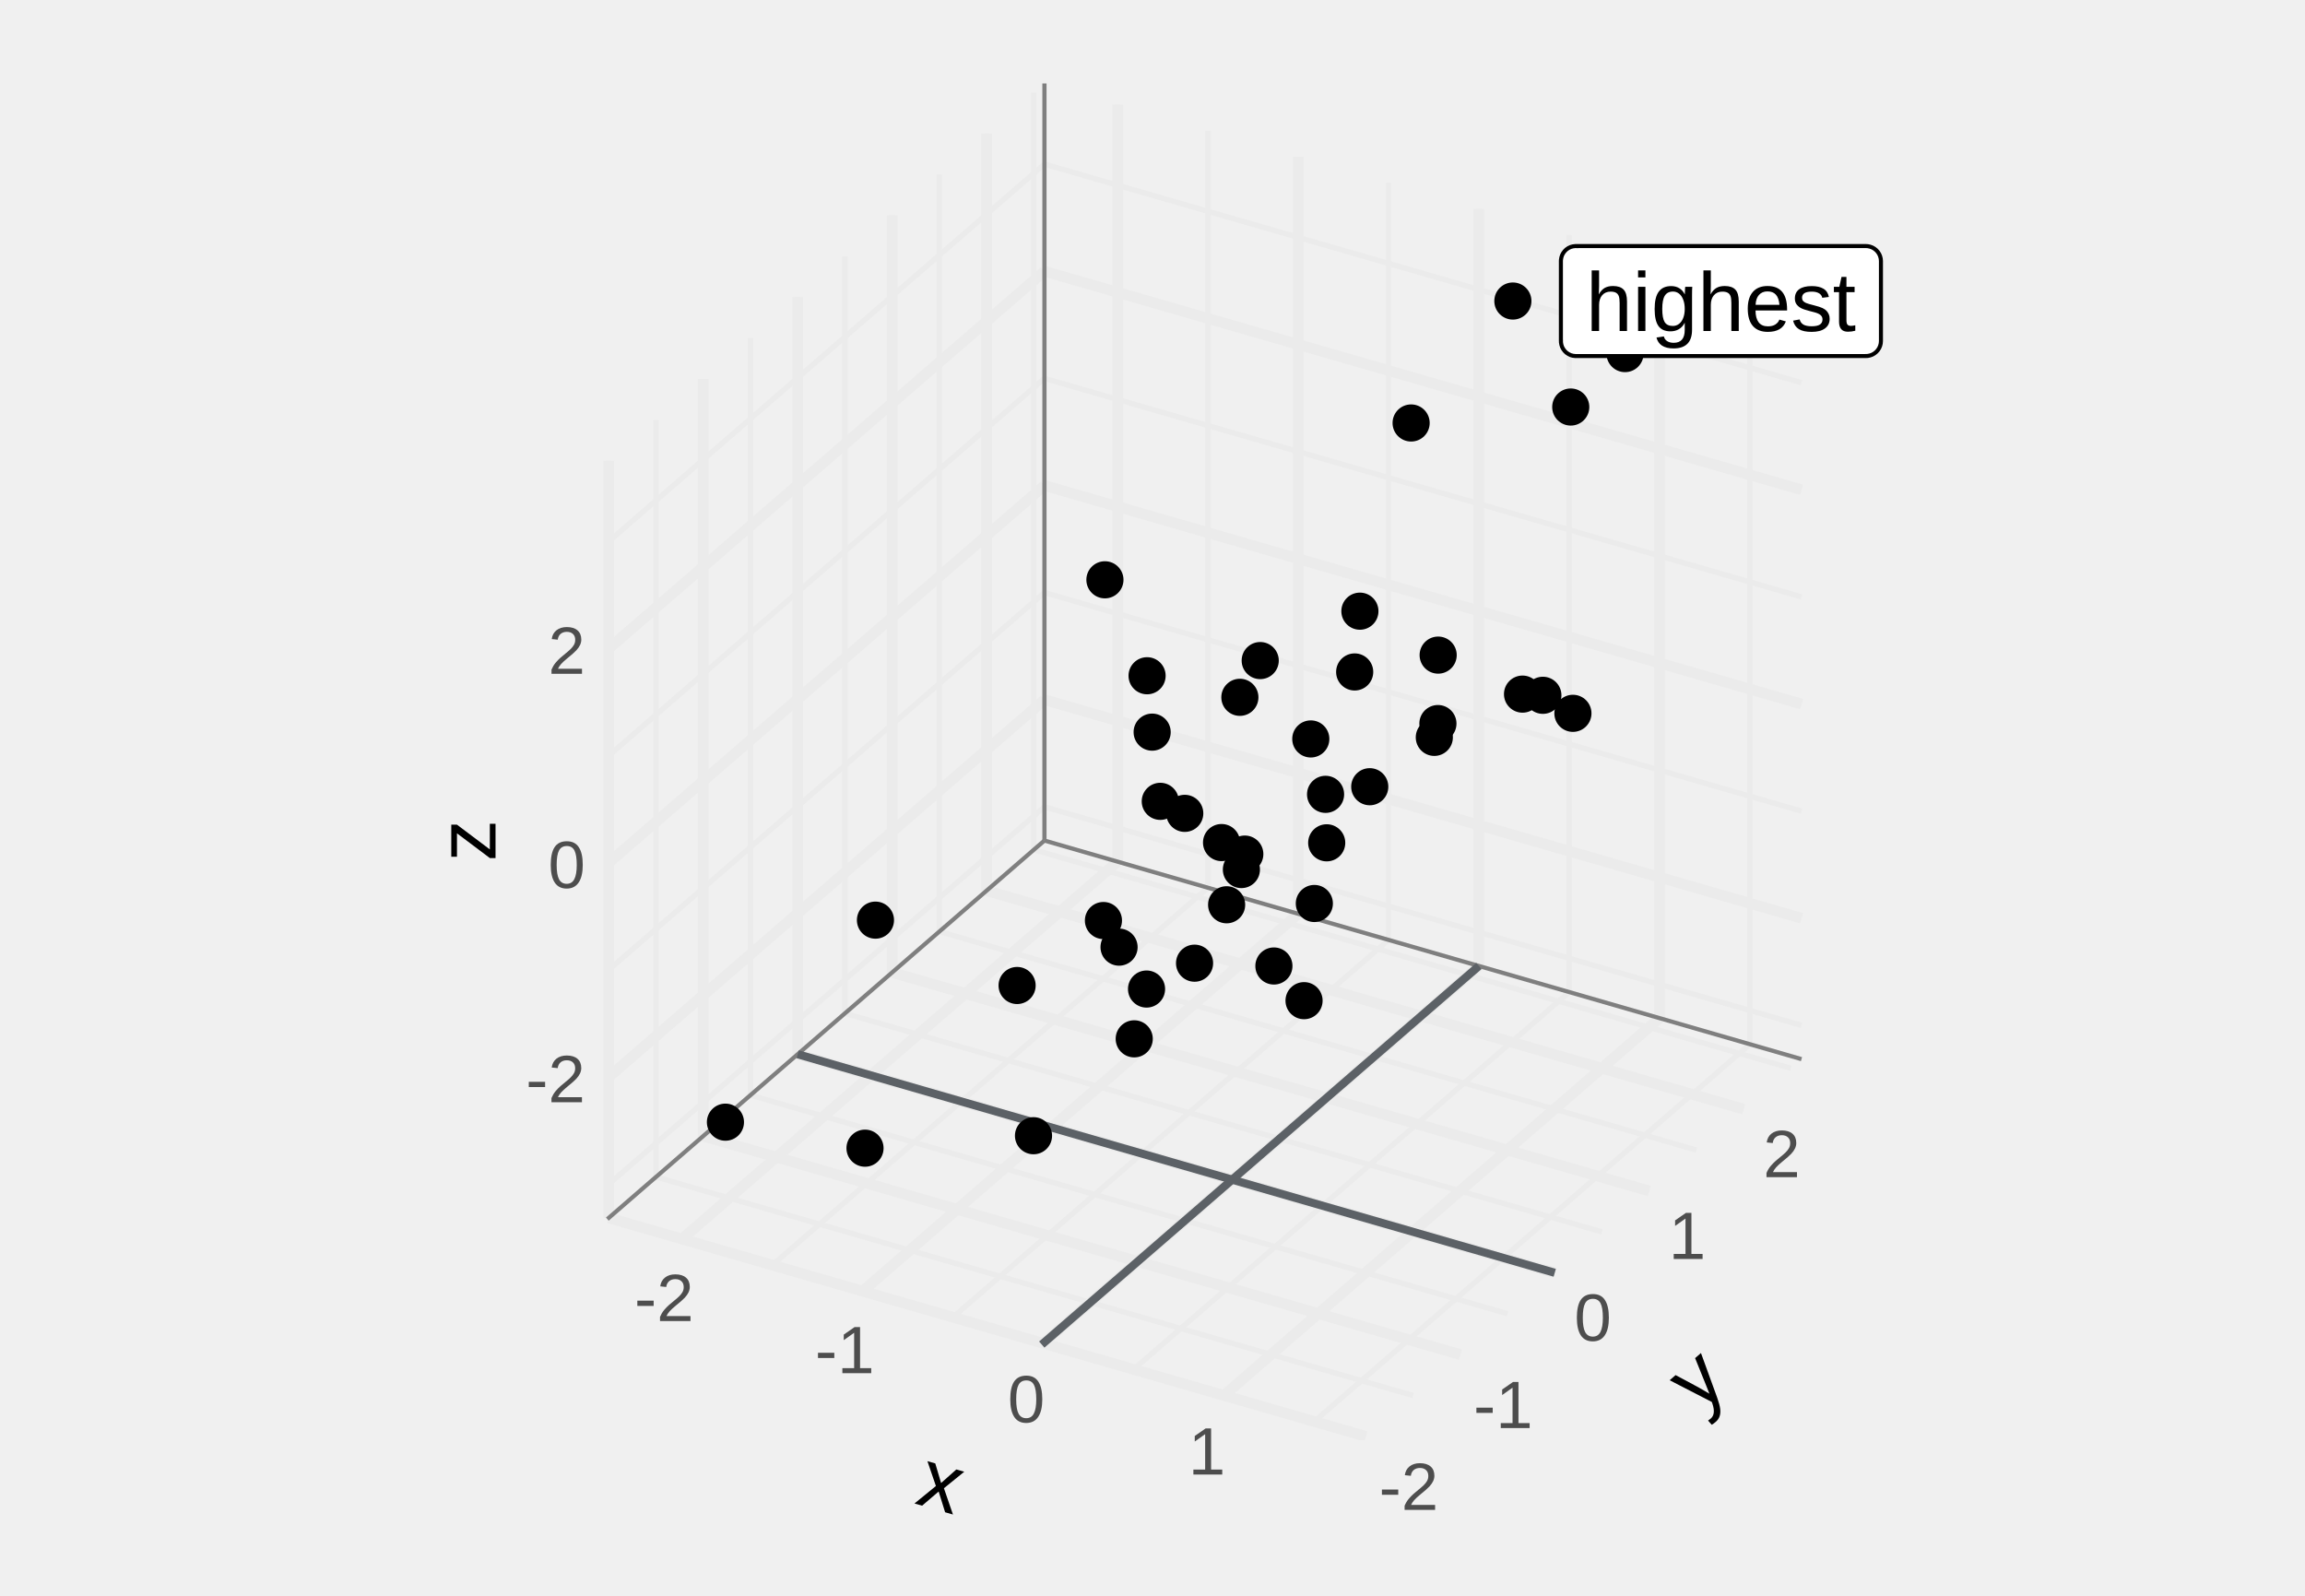
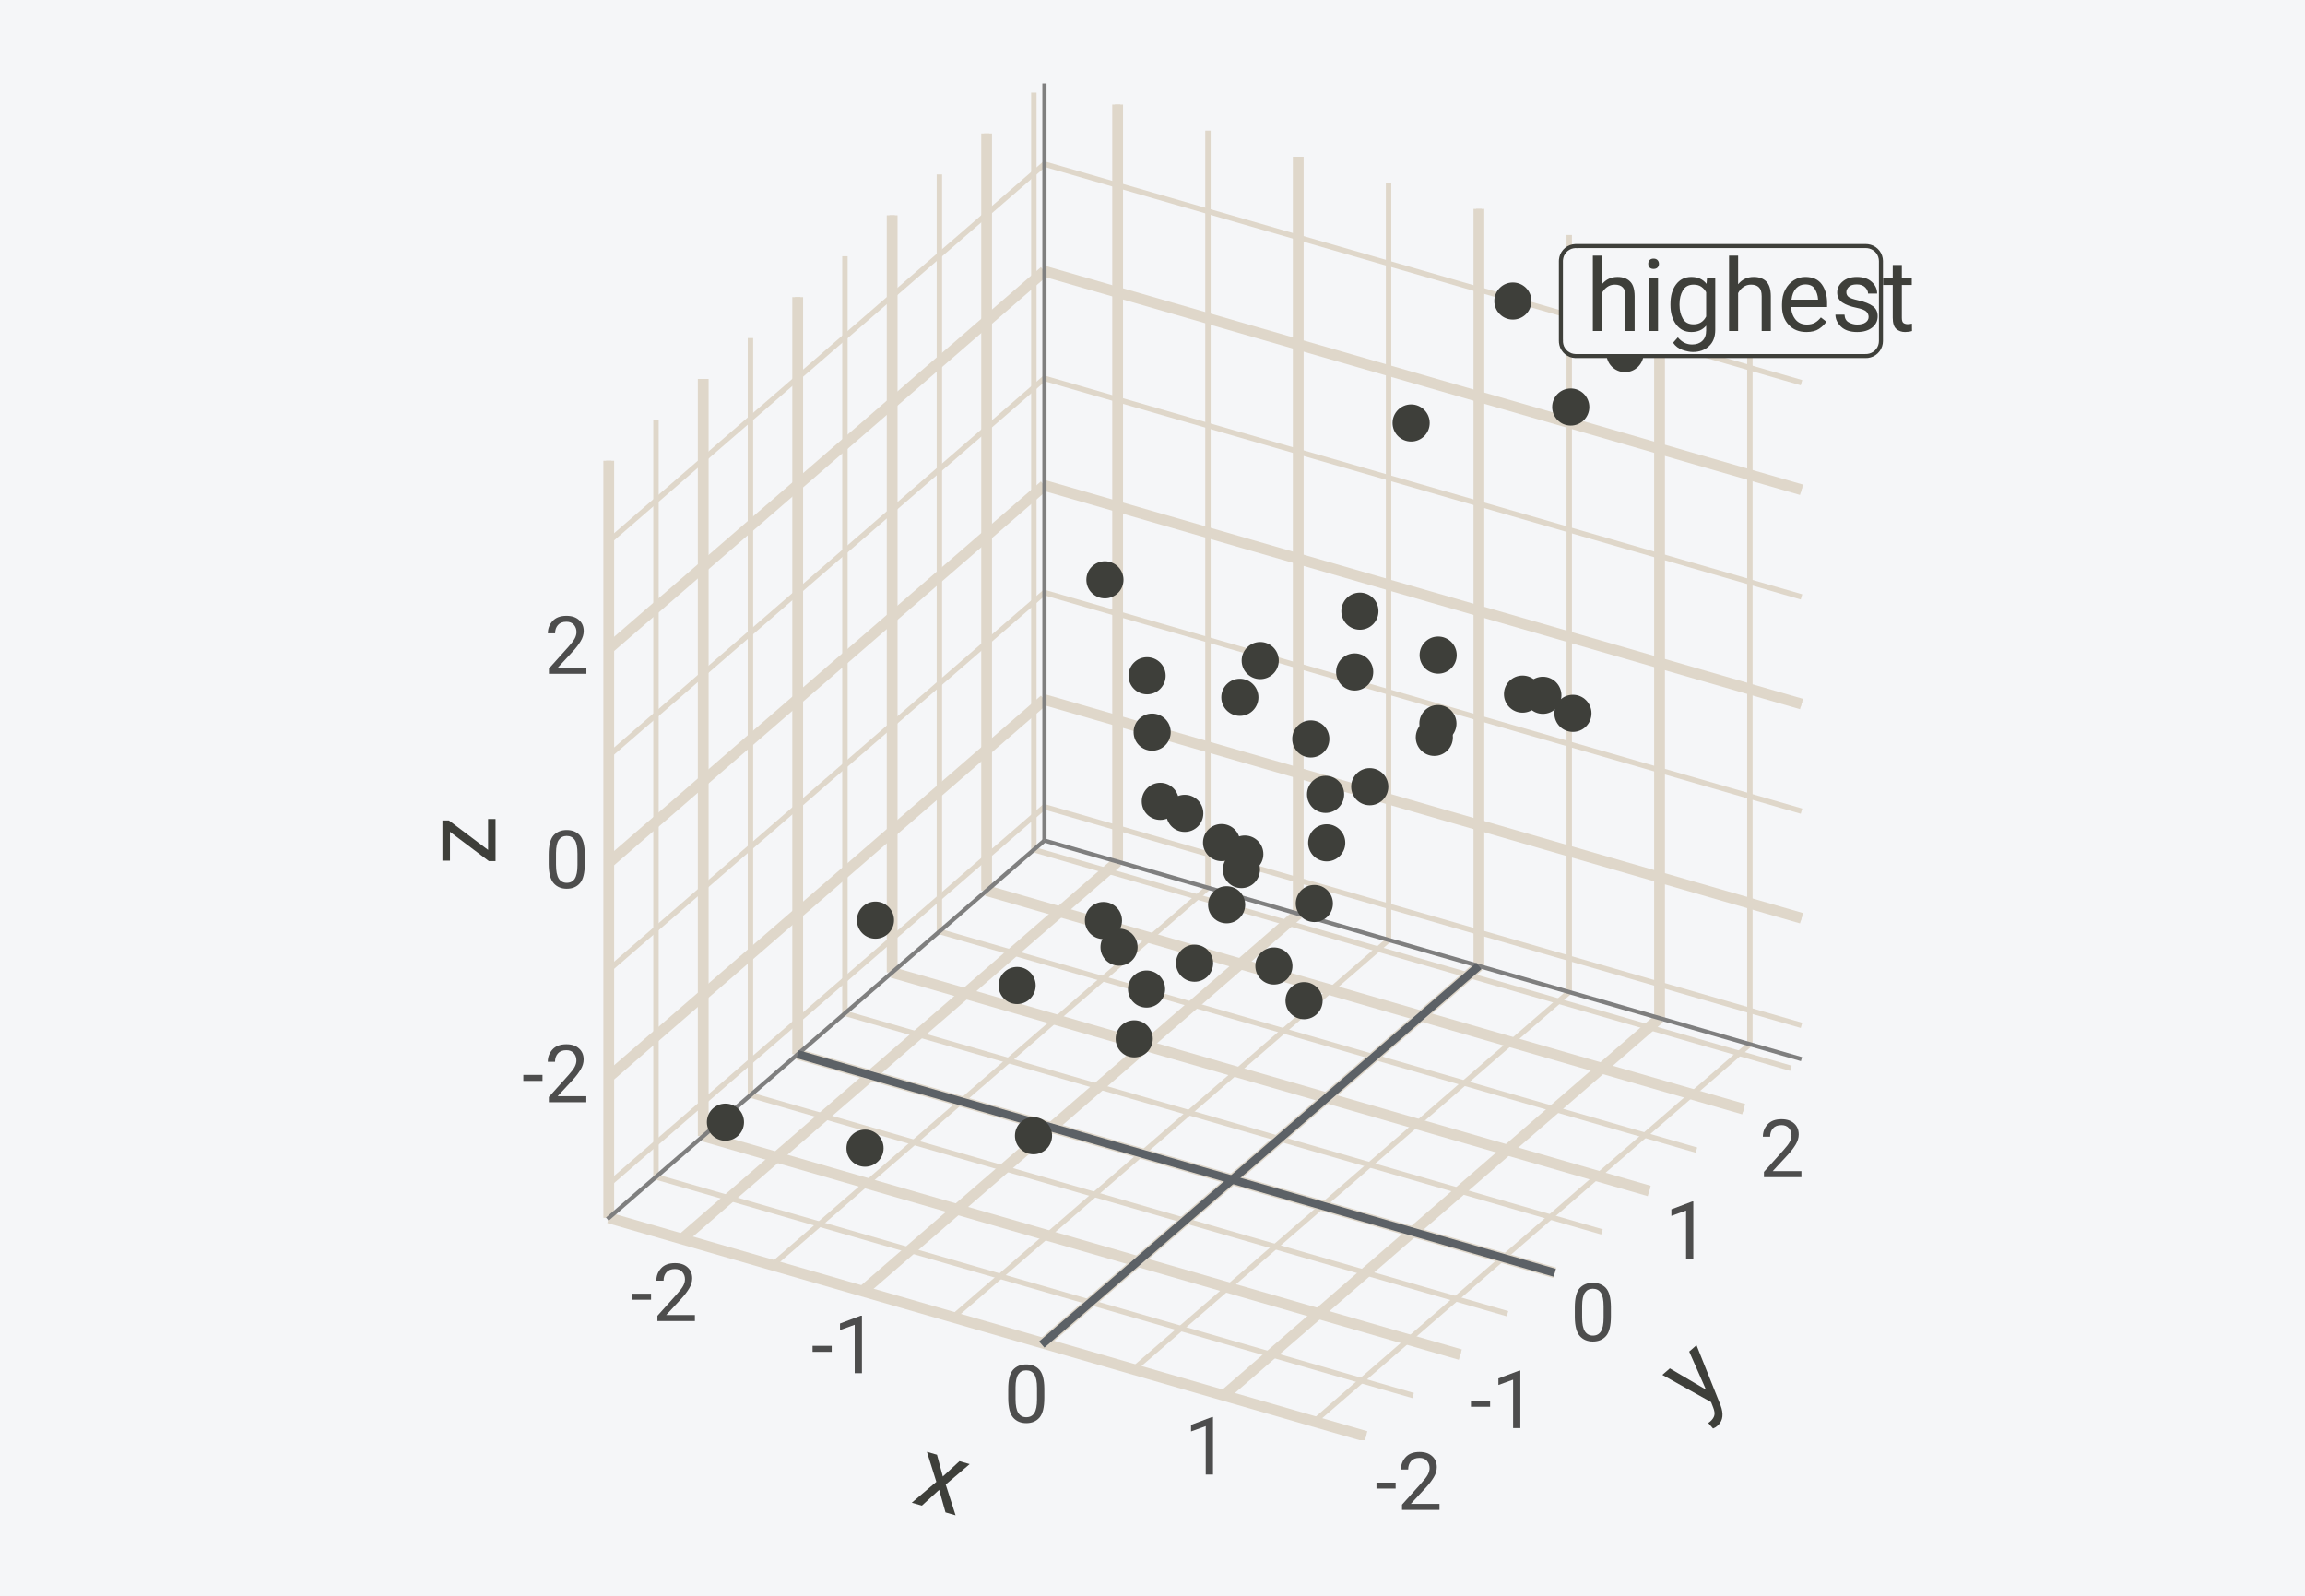
<svg xmlns="http://www.w3.org/2000/svg" width="468.00pt" height="324.00pt" viewBox="0 0 468.00 324.00">
  <g class="svglite">
    <defs>
      <style type="text/css">
-     .svglite line, .svglite polyline, .svglite polygon, .svglite path, .svglite rect, .svglite circle {
+     /* theme-aware-processed */
+     .svglite line, .svglite polyline, .svglite polygon, .svglite path, .svglite circle {
      fill: none;
-       stroke: #000000;
+       stroke: #3E3F3A;
+       stroke-linecap: round;
+       stroke-linejoin: round;
+       stroke-miterlimit: 10.00;
+     }
+     .svglite &gt; g &gt; rect {
+       fill: none;
+       stroke: #3E3F3A;
      stroke-linecap: round;
      stroke-linejoin: round;
      stroke-miterlimit: 10.00;
    }
    .svglite text {
      white-space: pre;
+       fill: #3E3F3A;
    }
    .svglite g.glyphgroup path {
      fill: inherit;
      stroke: none;
    }
  </style>
    </defs>
-     <rect width="100%" height="100%" style="stroke: none; fill: none;" />
+     <rect class="svg-bg" width="100%" height="100%" style="stroke: none; fill: #F5F6F8;" />
    <defs>
      <clipPath id="cpMC4wMHw0NjguMDB8MC4wMHwzMjQuMDA=">
        <rect x="0.00" y="0.00" width="468.00" height="324.00" />
      </clipPath>
    </defs>
    <g clip-path="url(#cpMC4wMHw0NjguMDB8MC4wMHwzMjQuMDA=)">
</g>
    <defs>
      <clipPath id="cpNzIuMDB8Mzk2LjAwfDAuMDB8MzI0LjAw">
        <rect x="72.00" y="0.00" width="324.00" height="324.00" />
      </clipPath>
    </defs>
    <g clip-path="url(#cpNzIuMDB8Mzk2LjAwfDAuMDB8MzI0LjAw)">
      <rect x="72.00" y="0.00" width="324.00" height="324.00" style="stroke-width: 1.65; stroke: none;" />
    </g>
    <g clip-path="url(#cpMC4wMHw0NjguMDB8MC4wMHwzMjQuMDA=)">
      <rect x="80.47" y="8.47" width="307.06" height="307.06" style="stroke-width: 1.65; stroke: none;" />
    </g>
    <defs>
      <clipPath id="cpMTA5LjUyfDM3OS41NnwxNi40NHwyOTIuNDE=">
        <rect x="109.52" y="16.44" width="270.05" height="275.97" />
      </clipPath>
    </defs>
    <g clip-path="url(#cpMTA5LjUyfDM3OS41NnwxNi40NHwyOTIuNDE=)">
-       <polyline points="123.60,247.27 123.60,93.55 " style="stroke-width: 1.10; stroke: #EBEBEB; stroke-linecap: butt;" />
-       <polyline points="133.19,238.96 133.19,85.25 " style="stroke-width: 1.10; stroke: #EBEBEB; stroke-linecap: butt;" />
-       <polyline points="142.78,230.66 142.78,76.94 " style="stroke-width: 1.10; stroke: #EBEBEB; stroke-linecap: butt;" />
-       <polyline points="152.37,222.35 152.37,68.64 " style="stroke-width: 1.10; stroke: #EBEBEB; stroke-linecap: butt;" />
-       <polyline points="161.96,214.05 161.96,60.33 " style="stroke-width: 1.10; stroke: #EBEBEB; stroke-linecap: butt;" />
-       <polyline points="171.55,205.74 171.55,52.03 " style="stroke-width: 1.10; stroke: #EBEBEB; stroke-linecap: butt;" />
-       <polyline points="181.14,197.44 181.14,43.72 " style="stroke-width: 1.10; stroke: #EBEBEB; stroke-linecap: butt;" />
-       <polyline points="190.73,189.13 190.73,35.42 " style="stroke-width: 1.10; stroke: #EBEBEB; stroke-linecap: butt;" />
-       <polyline points="200.32,180.83 200.32,27.11 " style="stroke-width: 1.10; stroke: #EBEBEB; stroke-linecap: butt;" />
-       <polyline points="209.91,172.52 209.91,18.81 " style="stroke-width: 1.10; stroke: #EBEBEB; stroke-linecap: butt;" />
-       <polyline points="123.60,247.27 123.60,93.55 " style="stroke-width: 2.19; stroke: #EBEBEB; stroke-linecap: butt;" />
-       <polyline points="142.78,230.66 142.78,76.94 " style="stroke-width: 2.19; stroke: #EBEBEB; stroke-linecap: butt;" />
-       <polyline points="161.96,214.05 161.96,60.33 " style="stroke-width: 2.19; stroke: #EBEBEB; stroke-linecap: butt;" />
-       <polyline points="181.14,197.44 181.14,43.72 " style="stroke-width: 2.19; stroke: #EBEBEB; stroke-linecap: butt;" />
-       <polyline points="200.32,180.83 200.32,27.11 " style="stroke-width: 2.19; stroke: #EBEBEB; stroke-linecap: butt;" />
-       <polyline points="123.31,240.67 212.06,163.81 " style="stroke-width: 1.10; stroke: #EBEBEB; stroke-linecap: butt;" />
-       <polyline points="123.31,218.92 212.06,142.06 " style="stroke-width: 1.10; stroke: #EBEBEB; stroke-linecap: butt;" />
-       <polyline points="123.31,197.17 212.06,120.31 " style="stroke-width: 1.10; stroke: #EBEBEB; stroke-linecap: butt;" />
-       <polyline points="123.31,175.42 212.06,98.57 " style="stroke-width: 1.10; stroke: #EBEBEB; stroke-linecap: butt;" />
-       <polyline points="123.31,153.68 212.06,76.82 " style="stroke-width: 1.10; stroke: #EBEBEB; stroke-linecap: butt;" />
-       <polyline points="123.31,131.93 212.06,55.07 " style="stroke-width: 1.10; stroke: #EBEBEB; stroke-linecap: butt;" />
-       <polyline points="123.31,110.18 212.06,33.32 " style="stroke-width: 1.10; stroke: #EBEBEB; stroke-linecap: butt;" />
-       <polyline points="123.31,218.92 212.06,142.06 " style="stroke-width: 2.19; stroke: #EBEBEB; stroke-linecap: butt;" />
-       <polyline points="123.31,175.42 212.06,98.57 " style="stroke-width: 2.19; stroke: #EBEBEB; stroke-linecap: butt;" />
-       <polyline points="123.31,131.93 212.06,55.07 " style="stroke-width: 2.19; stroke: #EBEBEB; stroke-linecap: butt;" />
-       <polyline points="226.92,174.95 226.92,21.24 " style="stroke-width: 1.10; stroke: #EBEBEB; stroke-linecap: butt;" />
-       <polyline points="245.26,180.25 245.26,26.53 " style="stroke-width: 1.10; stroke: #EBEBEB; stroke-linecap: butt;" />
-       <polyline points="263.59,185.54 263.59,31.83 " style="stroke-width: 1.10; stroke: #EBEBEB; stroke-linecap: butt;" />
-       <polyline points="281.93,190.84 281.93,37.12 " style="stroke-width: 1.10; stroke: #EBEBEB; stroke-linecap: butt;" />
-       <polyline points="300.27,196.13 300.27,42.42 " style="stroke-width: 1.10; stroke: #EBEBEB; stroke-linecap: butt;" />
-       <polyline points="318.61,201.42 318.61,47.71 " style="stroke-width: 1.10; stroke: #EBEBEB; stroke-linecap: butt;" />
-       <polyline points="336.95,206.72 336.95,53.00 " style="stroke-width: 1.10; stroke: #EBEBEB; stroke-linecap: butt;" />
-       <polyline points="355.29,212.01 355.29,58.30 " style="stroke-width: 1.10; stroke: #EBEBEB; stroke-linecap: butt;" />
-       <polyline points="226.92,174.95 226.92,21.24 " style="stroke-width: 2.19; stroke: #EBEBEB; stroke-linecap: butt;" />
-       <polyline points="263.59,185.54 263.59,31.83 " style="stroke-width: 2.19; stroke: #EBEBEB; stroke-linecap: butt;" />
-       <polyline points="300.27,196.13 300.27,42.42 " style="stroke-width: 2.19; stroke: #EBEBEB; stroke-linecap: butt;" />
-       <polyline points="336.95,206.72 336.95,53.00 " style="stroke-width: 2.19; stroke: #EBEBEB; stroke-linecap: butt;" />
-       <polyline points="212.06,163.81 365.77,208.18 " style="stroke-width: 1.10; stroke: #EBEBEB; stroke-linecap: butt;" />
-       <polyline points="212.06,142.06 365.77,186.43 " style="stroke-width: 1.10; stroke: #EBEBEB; stroke-linecap: butt;" />
-       <polyline points="212.06,120.31 365.77,164.69 " style="stroke-width: 1.10; stroke: #EBEBEB; stroke-linecap: butt;" />
-       <polyline points="212.06,98.57 365.77,142.94 " style="stroke-width: 1.10; stroke: #EBEBEB; stroke-linecap: butt;" />
-       <polyline points="212.06,76.82 365.77,121.19 " style="stroke-width: 1.10; stroke: #EBEBEB; stroke-linecap: butt;" />
-       <polyline points="212.06,55.07 365.77,99.44 " style="stroke-width: 1.10; stroke: #EBEBEB; stroke-linecap: butt;" />
-       <polyline points="212.06,33.32 365.77,77.70 " style="stroke-width: 1.10; stroke: #EBEBEB; stroke-linecap: butt;" />
-       <polyline points="212.06,142.06 365.77,186.43 " style="stroke-width: 2.19; stroke: #EBEBEB; stroke-linecap: butt;" />
-       <polyline points="212.06,98.57 365.77,142.94 " style="stroke-width: 2.19; stroke: #EBEBEB; stroke-linecap: butt;" />
-       <polyline points="212.06,55.07 365.77,99.44 " style="stroke-width: 2.19; stroke: #EBEBEB; stroke-linecap: butt;" />
-       <polyline points="138.17,251.81 226.92,174.95 " style="stroke-width: 1.10; stroke: #EBEBEB; stroke-linecap: butt;" />
-       <polyline points="156.51,257.11 245.26,180.25 " style="stroke-width: 1.10; stroke: #EBEBEB; stroke-linecap: butt;" />
-       <polyline points="174.85,262.40 263.59,185.54 " style="stroke-width: 1.10; stroke: #EBEBEB; stroke-linecap: butt;" />
-       <polyline points="193.19,267.69 281.93,190.84 " style="stroke-width: 1.10; stroke: #EBEBEB; stroke-linecap: butt;" />
-       <polyline points="211.52,272.99 300.27,196.13 " style="stroke-width: 1.10; stroke: #EBEBEB; stroke-linecap: butt;" />
-       <polyline points="229.86,278.28 318.61,201.42 " style="stroke-width: 1.10; stroke: #EBEBEB; stroke-linecap: butt;" />
-       <polyline points="248.20,283.57 336.95,206.72 " style="stroke-width: 1.10; stroke: #EBEBEB; stroke-linecap: butt;" />
-       <polyline points="266.54,288.87 355.29,212.01 " style="stroke-width: 1.10; stroke: #EBEBEB; stroke-linecap: butt;" />
-       <polyline points="138.17,251.81 226.92,174.95 " style="stroke-width: 2.19; stroke: #EBEBEB; stroke-linecap: butt;" />
-       <polyline points="174.85,262.40 263.59,185.54 " style="stroke-width: 2.19; stroke: #EBEBEB; stroke-linecap: butt;" />
-       <polyline points="211.52,272.99 300.27,196.13 " style="stroke-width: 2.19; stroke: #EBEBEB; stroke-linecap: butt;" />
-       <polyline points="248.20,283.57 336.95,206.72 " style="stroke-width: 2.19; stroke: #EBEBEB; stroke-linecap: butt;" />
-       <polyline points="123.60,247.27 277.32,291.64 " style="stroke-width: 1.10; stroke: #EBEBEB; stroke-linecap: butt;" />
-       <polyline points="133.19,238.96 286.91,283.34 " style="stroke-width: 1.10; stroke: #EBEBEB; stroke-linecap: butt;" />
-       <polyline points="142.78,230.66 296.50,275.03 " style="stroke-width: 1.10; stroke: #EBEBEB; stroke-linecap: butt;" />
-       <polyline points="152.37,222.35 306.08,266.73 " style="stroke-width: 1.10; stroke: #EBEBEB; stroke-linecap: butt;" />
-       <polyline points="161.96,214.05 315.67,258.42 " style="stroke-width: 1.10; stroke: #EBEBEB; stroke-linecap: butt;" />
-       <polyline points="171.55,205.74 325.26,250.12 " style="stroke-width: 1.10; stroke: #EBEBEB; stroke-linecap: butt;" />
-       <polyline points="181.14,197.44 334.85,241.81 " style="stroke-width: 1.10; stroke: #EBEBEB; stroke-linecap: butt;" />
-       <polyline points="190.73,189.13 344.44,233.51 " style="stroke-width: 1.10; stroke: #EBEBEB; stroke-linecap: butt;" />
-       <polyline points="200.32,180.83 354.03,225.20 " style="stroke-width: 1.10; stroke: #EBEBEB; stroke-linecap: butt;" />
-       <polyline points="209.91,172.52 363.62,216.90 " style="stroke-width: 1.10; stroke: #EBEBEB; stroke-linecap: butt;" />
-       <polyline points="123.60,247.27 277.32,291.64 " style="stroke-width: 2.19; stroke: #EBEBEB; stroke-linecap: butt;" />
-       <polyline points="142.78,230.66 296.50,275.03 " style="stroke-width: 2.19; stroke: #EBEBEB; stroke-linecap: butt;" />
-       <polyline points="161.96,214.05 315.67,258.42 " style="stroke-width: 2.19; stroke: #EBEBEB; stroke-linecap: butt;" />
-       <polyline points="181.14,197.44 334.85,241.81 " style="stroke-width: 2.19; stroke: #EBEBEB; stroke-linecap: butt;" />
-       <polyline points="200.32,180.83 354.03,225.20 " style="stroke-width: 2.19; stroke: #EBEBEB; stroke-linecap: butt;" />
+       <polyline points="123.60,247.27 123.60,93.55 " style="stroke-width: 1.10; stroke: #DFD7CA; stroke-linecap: butt;" />
+       <polyline points="133.19,238.96 133.19,85.25 " style="stroke-width: 1.10; stroke: #DFD7CA; stroke-linecap: butt;" />
+       <polyline points="142.78,230.66 142.78,76.94 " style="stroke-width: 1.10; stroke: #DFD7CA; stroke-linecap: butt;" />
+       <polyline points="152.37,222.35 152.37,68.64 " style="stroke-width: 1.10; stroke: #DFD7CA; stroke-linecap: butt;" />
+       <polyline points="161.96,214.05 161.96,60.33 " style="stroke-width: 1.10; stroke: #DFD7CA; stroke-linecap: butt;" />
+       <polyline points="171.55,205.74 171.55,52.03 " style="stroke-width: 1.10; stroke: #DFD7CA; stroke-linecap: butt;" />
+       <polyline points="181.14,197.44 181.14,43.72 " style="stroke-width: 1.10; stroke: #DFD7CA; stroke-linecap: butt;" />
+       <polyline points="190.73,189.13 190.73,35.42 " style="stroke-width: 1.10; stroke: #DFD7CA; stroke-linecap: butt;" />
+       <polyline points="200.32,180.83 200.32,27.11 " style="stroke-width: 1.10; stroke: #DFD7CA; stroke-linecap: butt;" />
+       <polyline points="209.91,172.52 209.91,18.81 " style="stroke-width: 1.10; stroke: #DFD7CA; stroke-linecap: butt;" />
+       <polyline points="123.60,247.27 123.60,93.55 " style="stroke-width: 2.19; stroke: #DFD7CA; stroke-linecap: butt;" />
+       <polyline points="142.78,230.66 142.78,76.94 " style="stroke-width: 2.19; stroke: #DFD7CA; stroke-linecap: butt;" />
+       <polyline points="161.96,214.05 161.96,60.33 " style="stroke-width: 2.19; stroke: #DFD7CA; stroke-linecap: butt;" />
+       <polyline points="181.14,197.44 181.14,43.72 " style="stroke-width: 2.19; stroke: #DFD7CA; stroke-linecap: butt;" />
+       <polyline points="200.32,180.83 200.32,27.11 " style="stroke-width: 2.19; stroke: #DFD7CA; stroke-linecap: butt;" />
+       <polyline points="123.31,240.67 212.06,163.81 " style="stroke-width: 1.10; stroke: #DFD7CA; stroke-linecap: butt;" />
+       <polyline points="123.31,218.92 212.06,142.06 " style="stroke-width: 1.10; stroke: #DFD7CA; stroke-linecap: butt;" />
+       <polyline points="123.31,197.17 212.06,120.31 " style="stroke-width: 1.10; stroke: #DFD7CA; stroke-linecap: butt;" />
+       <polyline points="123.31,175.42 212.06,98.57 " style="stroke-width: 1.10; stroke: #DFD7CA; stroke-linecap: butt;" />
+       <polyline points="123.31,153.68 212.06,76.82 " style="stroke-width: 1.10; stroke: #DFD7CA; stroke-linecap: butt;" />
+       <polyline points="123.31,131.93 212.06,55.07 " style="stroke-width: 1.10; stroke: #DFD7CA; stroke-linecap: butt;" />
+       <polyline points="123.31,110.18 212.06,33.32 " style="stroke-width: 1.10; stroke: #DFD7CA; stroke-linecap: butt;" />
+       <polyline points="123.31,218.92 212.06,142.06 " style="stroke-width: 2.19; stroke: #DFD7CA; stroke-linecap: butt;" />
+       <polyline points="123.31,175.42 212.06,98.57 " style="stroke-width: 2.19; stroke: #DFD7CA; stroke-linecap: butt;" />
+       <polyline points="123.31,131.93 212.06,55.07 " style="stroke-width: 2.19; stroke: #DFD7CA; stroke-linecap: butt;" />
+       <polyline points="226.92,174.95 226.92,21.24 " style="stroke-width: 1.10; stroke: #DFD7CA; stroke-linecap: butt;" />
+       <polyline points="245.26,180.25 245.26,26.53 " style="stroke-width: 1.10; stroke: #DFD7CA; stroke-linecap: butt;" />
+       <polyline points="263.59,185.54 263.59,31.83 " style="stroke-width: 1.10; stroke: #DFD7CA; stroke-linecap: butt;" />
+       <polyline points="281.93,190.84 281.93,37.12 " style="stroke-width: 1.10; stroke: #DFD7CA; stroke-linecap: butt;" />
+       <polyline points="300.27,196.13 300.27,42.42 " style="stroke-width: 1.10; stroke: #DFD7CA; stroke-linecap: butt;" />
+       <polyline points="318.61,201.42 318.61,47.71 " style="stroke-width: 1.10; stroke: #DFD7CA; stroke-linecap: butt;" />
+       <polyline points="336.95,206.72 336.95,53.00 " style="stroke-width: 1.10; stroke: #DFD7CA; stroke-linecap: butt;" />
+       <polyline points="355.29,212.01 355.29,58.30 " style="stroke-width: 1.10; stroke: #DFD7CA; stroke-linecap: butt;" />
+       <polyline points="226.92,174.95 226.92,21.24 " style="stroke-width: 2.19; stroke: #DFD7CA; stroke-linecap: butt;" />
+       <polyline points="263.59,185.54 263.59,31.83 " style="stroke-width: 2.19; stroke: #DFD7CA; stroke-linecap: butt;" />
+       <polyline points="300.27,196.13 300.27,42.42 " style="stroke-width: 2.19; stroke: #DFD7CA; stroke-linecap: butt;" />
+       <polyline points="336.95,206.72 336.95,53.00 " style="stroke-width: 2.19; stroke: #DFD7CA; stroke-linecap: butt;" />
+       <polyline points="212.06,163.81 365.77,208.18 " style="stroke-width: 1.10; stroke: #DFD7CA; stroke-linecap: butt;" />
+       <polyline points="212.06,142.06 365.77,186.43 " style="stroke-width: 1.10; stroke: #DFD7CA; stroke-linecap: butt;" />
+       <polyline points="212.06,120.31 365.77,164.69 " style="stroke-width: 1.10; stroke: #DFD7CA; stroke-linecap: butt;" />
+       <polyline points="212.06,98.57 365.77,142.94 " style="stroke-width: 1.10; stroke: #DFD7CA; stroke-linecap: butt;" />
+       <polyline points="212.06,76.82 365.77,121.19 " style="stroke-width: 1.10; stroke: #DFD7CA; stroke-linecap: butt;" />
+       <polyline points="212.06,55.07 365.77,99.44 " style="stroke-width: 1.10; stroke: #DFD7CA; stroke-linecap: butt;" />
+       <polyline points="212.06,33.32 365.77,77.70 " style="stroke-width: 1.10; stroke: #DFD7CA; stroke-linecap: butt;" />
+       <polyline points="212.06,142.06 365.77,186.43 " style="stroke-width: 2.19; stroke: #DFD7CA; stroke-linecap: butt;" />
+       <polyline points="212.06,98.57 365.77,142.94 " style="stroke-width: 2.19; stroke: #DFD7CA; stroke-linecap: butt;" />
+       <polyline points="212.06,55.07 365.77,99.44 " style="stroke-width: 2.19; stroke: #DFD7CA; stroke-linecap: butt;" />
+       <polyline points="138.17,251.81 226.92,174.95 " style="stroke-width: 1.10; stroke: #DFD7CA; stroke-linecap: butt;" />
+       <polyline points="156.51,257.11 245.26,180.25 " style="stroke-width: 1.10; stroke: #DFD7CA; stroke-linecap: butt;" />
+       <polyline points="174.85,262.40 263.59,185.54 " style="stroke-width: 1.10; stroke: #DFD7CA; stroke-linecap: butt;" />
+       <polyline points="193.19,267.69 281.93,190.84 " style="stroke-width: 1.10; stroke: #DFD7CA; stroke-linecap: butt;" />
+       <polyline points="211.52,272.99 300.27,196.13 " style="stroke-width: 1.10; stroke: #DFD7CA; stroke-linecap: butt;" />
+       <polyline points="229.86,278.28 318.61,201.42 " style="stroke-width: 1.10; stroke: #DFD7CA; stroke-linecap: butt;" />
+       <polyline points="248.20,283.57 336.95,206.72 " style="stroke-width: 1.10; stroke: #DFD7CA; stroke-linecap: butt;" />
+       <polyline points="266.54,288.87 355.29,212.01 " style="stroke-width: 1.10; stroke: #DFD7CA; stroke-linecap: butt;" />
+       <polyline points="138.17,251.81 226.92,174.95 " style="stroke-width: 2.19; stroke: #DFD7CA; stroke-linecap: butt;" />
+       <polyline points="174.85,262.40 263.59,185.54 " style="stroke-width: 2.19; stroke: #DFD7CA; stroke-linecap: butt;" />
+       <polyline points="211.52,272.99 300.27,196.13 " style="stroke-width: 2.19; stroke: #DFD7CA; stroke-linecap: butt;" />
+       <polyline points="248.20,283.57 336.95,206.72 " style="stroke-width: 2.19; stroke: #DFD7CA; stroke-linecap: butt;" />
+       <polyline points="123.60,247.27 277.32,291.64 " style="stroke-width: 1.10; stroke: #DFD7CA; stroke-linecap: butt;" />
+       <polyline points="133.19,238.96 286.91,283.34 " style="stroke-width: 1.10; stroke: #DFD7CA; stroke-linecap: butt;" />
+       <polyline points="142.78,230.66 296.50,275.03 " style="stroke-width: 1.10; stroke: #DFD7CA; stroke-linecap: butt;" />
+       <polyline points="152.37,222.35 306.08,266.73 " style="stroke-width: 1.10; stroke: #DFD7CA; stroke-linecap: butt;" />
+       <polyline points="161.96,214.05 315.67,258.42 " style="stroke-width: 1.10; stroke: #DFD7CA; stroke-linecap: butt;" />
+       <polyline points="171.55,205.74 325.26,250.12 " style="stroke-width: 1.10; stroke: #DFD7CA; stroke-linecap: butt;" />
+       <polyline points="181.14,197.44 334.85,241.81 " style="stroke-width: 1.10; stroke: #DFD7CA; stroke-linecap: butt;" />
+       <polyline points="190.73,189.13 344.44,233.51 " style="stroke-width: 1.10; stroke: #DFD7CA; stroke-linecap: butt;" />
+       <polyline points="200.32,180.83 354.03,225.20 " style="stroke-width: 1.10; stroke: #DFD7CA; stroke-linecap: butt;" />
+       <polyline points="209.91,172.52 363.62,216.90 " style="stroke-width: 1.10; stroke: #DFD7CA; stroke-linecap: butt;" />
+       <polyline points="123.60,247.27 277.32,291.64 " style="stroke-width: 2.19; stroke: #DFD7CA; stroke-linecap: butt;" />
+       <polyline points="142.78,230.66 296.50,275.03 " style="stroke-width: 2.19; stroke: #DFD7CA; stroke-linecap: butt;" />
+       <polyline points="161.96,214.05 315.67,258.42 " style="stroke-width: 2.19; stroke: #DFD7CA; stroke-linecap: butt;" />
+       <polyline points="181.14,197.44 334.85,241.81 " style="stroke-width: 2.19; stroke: #DFD7CA; stroke-linecap: butt;" />
+       <polyline points="200.32,180.83 354.03,225.20 " style="stroke-width: 2.19; stroke: #DFD7CA; stroke-linecap: butt;" />
      <polyline points="212.06,170.66 365.77,215.04 " style="stroke-width: 0.85; stroke: #7F7F7F; stroke-linecap: butt;" />
      <polyline points="123.31,247.52 212.06,170.66 " style="stroke-width: 0.85; stroke: #7F7F7F; stroke-linecap: butt;" />
      <polyline points="212.06,170.66 212.06,16.95 " style="stroke-width: 0.85; stroke: #7F7F7F; stroke-linecap: butt;" />
-       <circle cx="224.34" cy="117.72" r="3.22" style="stroke-width: 1.10; fill: #000000;" />
-       <circle cx="177.75" cy="186.82" r="3.22" style="stroke-width: 1.10; fill: #000000;" />
-       <circle cx="147.29" cy="227.84" r="3.22" style="stroke-width: 1.10; fill: #000000;" />
-       <circle cx="286.51" cy="85.88" r="3.22" style="stroke-width: 1.10; fill: #000000;" />
-       <circle cx="232.90" cy="137.20" r="3.22" style="stroke-width: 1.10; fill: #000000;" />
-       <circle cx="175.63" cy="233.12" r="3.22" style="stroke-width: 1.10; fill: #000000;" />
-       <circle cx="255.87" cy="134.12" r="3.22" style="stroke-width: 1.10; fill: #000000;" />
-       <circle cx="224.04" cy="186.90" r="3.22" style="stroke-width: 1.10; fill: #000000;" />
-       <circle cx="240.55" cy="165.14" r="3.22" style="stroke-width: 1.10; fill: #000000;" />
-       <circle cx="233.93" cy="148.65" r="3.22" style="stroke-width: 1.10; fill: #000000;" />
-       <circle cx="266.14" cy="150.03" r="3.22" style="stroke-width: 1.10; fill: #000000;" />
-       <circle cx="329.94" cy="71.79" r="3.22" style="stroke-width: 1.10; fill: #000000;" />
-       <circle cx="206.51" cy="200.09" r="3.22" style="stroke-width: 1.10; fill: #000000;" />
-       <circle cx="307.17" cy="61.12" r="3.22" style="stroke-width: 1.10; fill: #000000;" />
-       <circle cx="242.54" cy="195.56" r="3.22" style="stroke-width: 1.10; fill: #000000;" />
-       <circle cx="232.79" cy="200.81" r="3.22" style="stroke-width: 1.10; fill: #000000;" />
-       <circle cx="292.00" cy="133.01" r="3.22" style="stroke-width: 1.10; fill: #000000;" />
-       <circle cx="291.22" cy="149.71" r="3.22" style="stroke-width: 1.10; fill: #000000;" />
-       <circle cx="230.29" cy="210.92" r="3.22" style="stroke-width: 1.10; fill: #000000;" />
-       <circle cx="276.11" cy="124.09" r="3.22" style="stroke-width: 1.10; fill: #000000;" />
-       <circle cx="275.05" cy="136.43" r="3.22" style="stroke-width: 1.10; fill: #000000;" />
-       <circle cx="269.37" cy="171.12" r="3.22" style="stroke-width: 1.10; fill: #000000;" />
-       <circle cx="318.92" cy="82.64" r="3.22" style="stroke-width: 1.10; fill: #000000;" />
-       <circle cx="269.14" cy="161.28" r="3.22" style="stroke-width: 1.10; fill: #000000;" />
-       <circle cx="278.11" cy="159.73" r="3.22" style="stroke-width: 1.10; fill: #000000;" />
-       <circle cx="258.65" cy="196.13" r="3.22" style="stroke-width: 1.10; fill: #000000;" />
-       <circle cx="309.13" cy="140.93" r="3.22" style="stroke-width: 1.10; fill: #000000;" />
-       <circle cx="319.36" cy="144.83" r="3.22" style="stroke-width: 1.10; fill: #000000;" />
-       <circle cx="266.86" cy="183.44" r="3.22" style="stroke-width: 1.10; fill: #000000;" />
-       <circle cx="235.58" cy="162.70" r="3.22" style="stroke-width: 1.10; fill: #000000;" />
-       <circle cx="227.21" cy="192.30" r="3.22" style="stroke-width: 1.10; fill: #000000;" />
-       <circle cx="248.02" cy="171.07" r="3.22" style="stroke-width: 1.10; fill: #000000;" />
-       <circle cx="251.74" cy="141.58" r="3.22" style="stroke-width: 1.10; fill: #000000;" />
-       <circle cx="291.95" cy="146.91" r="3.22" style="stroke-width: 1.10; fill: #000000;" />
-       <circle cx="313.26" cy="141.17" r="3.22" style="stroke-width: 1.10; fill: #000000;" />
-       <circle cx="264.77" cy="203.17" r="3.22" style="stroke-width: 1.10; fill: #000000;" />
-       <circle cx="252.05" cy="176.55" r="3.22" style="stroke-width: 1.10; fill: #000000;" />
-       <circle cx="249.05" cy="183.70" r="3.22" style="stroke-width: 1.10; fill: #000000;" />
-       <circle cx="252.74" cy="173.41" r="3.22" style="stroke-width: 1.10; fill: #000000;" />
+       <circle class="theme-fill-fg" cx="224.34" cy="117.72" r="3.22" style="stroke-width: 1.10; fill: #3E3F3A;" />
+       <circle class="theme-fill-fg" cx="177.75" cy="186.82" r="3.22" style="stroke-width: 1.10; fill: #3E3F3A;" />
+       <circle class="theme-fill-fg" cx="147.29" cy="227.84" r="3.22" style="stroke-width: 1.10; fill: #3E3F3A;" />
+       <circle class="theme-fill-fg" cx="286.51" cy="85.88" r="3.22" style="stroke-width: 1.10; fill: #3E3F3A;" />
+       <circle class="theme-fill-fg" cx="232.90" cy="137.20" r="3.22" style="stroke-width: 1.10; fill: #3E3F3A;" />
+       <circle class="theme-fill-fg" cx="175.63" cy="233.12" r="3.22" style="stroke-width: 1.10; fill: #3E3F3A;" />
+       <circle class="theme-fill-fg" cx="255.87" cy="134.12" r="3.22" style="stroke-width: 1.10; fill: #3E3F3A;" />
+       <circle class="theme-fill-fg" cx="224.04" cy="186.90" r="3.22" style="stroke-width: 1.10; fill: #3E3F3A;" />
+       <circle class="theme-fill-fg" cx="240.55" cy="165.14" r="3.22" style="stroke-width: 1.10; fill: #3E3F3A;" />
+       <circle class="theme-fill-fg" cx="233.93" cy="148.65" r="3.22" style="stroke-width: 1.10; fill: #3E3F3A;" />
+       <circle class="theme-fill-fg" cx="266.14" cy="150.03" r="3.22" style="stroke-width: 1.10; fill: #3E3F3A;" />
+       <circle class="theme-fill-fg" cx="329.94" cy="71.79" r="3.22" style="stroke-width: 1.10; fill: #3E3F3A;" />
+       <circle class="theme-fill-fg" cx="206.51" cy="200.09" r="3.22" style="stroke-width: 1.10; fill: #3E3F3A;" />
+       <circle class="theme-fill-fg" cx="307.17" cy="61.12" r="3.22" style="stroke-width: 1.10; fill: #3E3F3A;" />
+       <circle class="theme-fill-fg" cx="242.54" cy="195.56" r="3.22" style="stroke-width: 1.10; fill: #3E3F3A;" />
+       <circle class="theme-fill-fg" cx="232.79" cy="200.81" r="3.22" style="stroke-width: 1.10; fill: #3E3F3A;" />
+       <circle class="theme-fill-fg" cx="292.00" cy="133.01" r="3.22" style="stroke-width: 1.10; fill: #3E3F3A;" />
+       <circle class="theme-fill-fg" cx="291.22" cy="149.71" r="3.22" style="stroke-width: 1.10; fill: #3E3F3A;" />
+       <circle class="theme-fill-fg" cx="230.29" cy="210.92" r="3.22" style="stroke-width: 1.10; fill: #3E3F3A;" />
+       <circle class="theme-fill-fg" cx="276.11" cy="124.09" r="3.22" style="stroke-width: 1.10; fill: #3E3F3A;" />
+       <circle class="theme-fill-fg" cx="275.05" cy="136.43" r="3.22" style="stroke-width: 1.10; fill: #3E3F3A;" />
+       <circle class="theme-fill-fg" cx="269.37" cy="171.12" r="3.22" style="stroke-width: 1.10; fill: #3E3F3A;" />
+       <circle class="theme-fill-fg" cx="318.92" cy="82.64" r="3.22" style="stroke-width: 1.10; fill: #3E3F3A;" />
+       <circle class="theme-fill-fg" cx="269.14" cy="161.28" r="3.22" style="stroke-width: 1.10; fill: #3E3F3A;" />
+       <circle class="theme-fill-fg" cx="278.11" cy="159.73" r="3.22" style="stroke-width: 1.10; fill: #3E3F3A;" />
+       <circle class="theme-fill-fg" cx="258.65" cy="196.13" r="3.22" style="stroke-width: 1.10; fill: #3E3F3A;" />
+       <circle class="theme-fill-fg" cx="309.13" cy="140.93" r="3.22" style="stroke-width: 1.10; fill: #3E3F3A;" />
+       <circle class="theme-fill-fg" cx="319.36" cy="144.83" r="3.22" style="stroke-width: 1.10; fill: #3E3F3A;" />
+       <circle class="theme-fill-fg" cx="266.86" cy="183.44" r="3.22" style="stroke-width: 1.10; fill: #3E3F3A;" />
+       <circle class="theme-fill-fg" cx="235.58" cy="162.70" r="3.22" style="stroke-width: 1.10; fill: #3E3F3A;" />
+       <circle class="theme-fill-fg" cx="227.21" cy="192.30" r="3.22" style="stroke-width: 1.10; fill: #3E3F3A;" />
+       <circle class="theme-fill-fg" cx="248.02" cy="171.07" r="3.22" style="stroke-width: 1.10; fill: #3E3F3A;" />
+       <circle class="theme-fill-fg" cx="251.74" cy="141.58" r="3.22" style="stroke-width: 1.10; fill: #3E3F3A;" />
+       <circle class="theme-fill-fg" cx="291.95" cy="146.91" r="3.22" style="stroke-width: 1.10; fill: #3E3F3A;" />
+       <circle class="theme-fill-fg" cx="313.26" cy="141.17" r="3.22" style="stroke-width: 1.10; fill: #3E3F3A;" />
+       <circle class="theme-fill-fg" cx="264.77" cy="203.17" r="3.22" style="stroke-width: 1.10; fill: #3E3F3A;" />
+       <circle class="theme-fill-fg" cx="252.05" cy="176.55" r="3.22" style="stroke-width: 1.10; fill: #3E3F3A;" />
+       <circle class="theme-fill-fg" cx="249.05" cy="183.70" r="3.22" style="stroke-width: 1.10; fill: #3E3F3A;" />
+       <circle class="theme-fill-fg" cx="252.74" cy="173.41" r="3.22" style="stroke-width: 1.10; fill: #3E3F3A;" />
      <polyline points="161.96,214.05 315.67,258.42 " style="stroke-width: 1.65; stroke: #5C6166; stroke-linecap: butt;" />
      <polyline points="211.52,272.99 300.27,196.13 " style="stroke-width: 1.65; stroke: #5C6166; stroke-linecap: butt;" />
-       <circle cx="209.84" cy="230.59" r="3.22" style="stroke-width: 1.10; fill: #000000;" />
+       <circle class="theme-fill-fg" cx="209.84" cy="230.59" r="3.22" style="stroke-width: 1.10; fill: #3E3F3A;" />
    </g>
    <g clip-path="url(#cpMC4wMHw0NjguMDB8MC4wMHwzMjQuMDA=)">
-       <polygon points="319.97,72.29 378.85,72.29 378.72,72.29 379.21,72.27 379.69,72.17 380.15,72.00 380.58,71.75 380.96,71.44 381.28,71.08 381.55,70.66 381.74,70.21 381.86,69.73 381.90,69.24 381.90,69.24 381.90,53.00 381.90,53.00 381.86,52.52 381.74,52.04 381.55,51.59 381.28,51.17 380.96,50.81 380.58,50.50 380.15,50.25 379.69,50.08 379.21,49.98 378.85,49.96 319.97,49.96 320.34,49.98 319.85,49.96 319.36,50.02 318.89,50.15 318.45,50.36 318.04,50.64 317.69,50.98 317.39,51.38 317.16,51.81 317.01,52.28 316.93,52.76 316.92,53.00 316.92,69.24 316.93,69.00 316.93,69.49 317.01,69.97 317.16,70.44 317.39,70.87 317.69,71.27 318.04,71.61 318.45,71.88 318.89,72.10 319.36,72.23 319.85,72.29 " style="stroke-width: 0.82; fill: #FFFFFF;" />
-       <text x="322.00" y="67.21" style="font-size: 17.00px; font-family: &quot;Arial&quot;;" textLength="54.81px" lengthAdjust="spacingAndGlyphs">highest</text>
+       <polygon class="theme-fill-bg" points="319.97,72.29 378.85,72.29 378.72,72.29 379.21,72.27 379.69,72.17 380.15,72.00 380.58,71.75 380.96,71.44 381.28,71.08 381.55,70.66 381.74,70.21 381.86,69.73 381.90,69.24 381.90,69.24 381.90,53.00 381.90,53.00 381.86,52.52 381.74,52.04 381.55,51.59 381.28,51.17 380.96,50.81 380.58,50.50 380.15,50.25 379.69,50.08 379.21,49.98 378.85,49.96 319.97,49.96 320.34,49.98 319.85,49.96 319.36,50.02 318.89,50.15 318.45,50.36 318.04,50.64 317.69,50.98 317.39,51.38 317.16,51.81 317.01,52.28 316.93,52.76 316.92,53.00 316.92,69.24 316.93,69.00 316.93,69.49 317.01,69.97 317.16,70.44 317.39,70.87 317.69,71.27 318.04,71.61 318.45,71.88 318.89,72.10 319.36,72.23 319.85,72.29 " style="stroke-width: 0.82; fill: #F5F6F8;" />
+       <text x="322.00" y="67.21" style="font-size: 1.7em; font-family: &quot;Roboto&quot;, -apple-system, BlinkMacSystemFont, &quot;Segoe UI&quot;, system-ui, sans-serif;">highest</text>
    </g>
    <g clip-path="url(#cpMTA5LjUyfDM3OS41NnwxNi40NHwyOTIuNDE=)">
</g>
    <g clip-path="url(#cpMC4wMHw0NjguMDB8MC4wMHwzMjQuMDA=)">
-       <text x="134.84" y="268.22" text-anchor="middle" style="font-size: 13.60px;fill: #4D4D4D; font-family: &quot;Arial&quot;;" textLength="12.09px" lengthAdjust="spacingAndGlyphs">-2</text>
-       <text x="171.52" y="278.80" text-anchor="middle" style="font-size: 13.60px;fill: #4D4D4D; font-family: &quot;Arial&quot;;" textLength="12.09px" lengthAdjust="spacingAndGlyphs">-1</text>
-       <text x="208.37" y="288.79" text-anchor="middle" style="font-size: 13.60px;fill: #4D4D4D; font-family: &quot;Arial&quot;;" textLength="7.56px" lengthAdjust="spacingAndGlyphs">0</text>
-       <text x="245.05" y="299.38" text-anchor="middle" style="font-size: 13.60px;fill: #4D4D4D; font-family: &quot;Arial&quot;;" textLength="7.56px" lengthAdjust="spacingAndGlyphs">1</text>
-       <text transform="translate(189.58,306.38) rotate(16)" text-anchor="middle" style="font-size: 17.00px; font-family: &quot;Arial&quot;;" textLength="8.50px" lengthAdjust="spacingAndGlyphs">x</text>
-       <text x="286.02" y="306.56" text-anchor="middle" style="font-size: 13.60px;fill: #4D4D4D; font-family: &quot;Arial&quot;;" textLength="12.09px" lengthAdjust="spacingAndGlyphs">-2</text>
-       <text x="305.20" y="289.95" text-anchor="middle" style="font-size: 13.60px;fill: #4D4D4D; font-family: &quot;Arial&quot;;" textLength="12.09px" lengthAdjust="spacingAndGlyphs">-1</text>
-       <text x="323.41" y="272.22" text-anchor="middle" style="font-size: 13.60px;fill: #4D4D4D; font-family: &quot;Arial&quot;;" textLength="7.56px" lengthAdjust="spacingAndGlyphs">0</text>
-       <text x="342.58" y="255.61" text-anchor="middle" style="font-size: 13.60px;fill: #4D4D4D; font-family: &quot;Arial&quot;;" textLength="7.56px" lengthAdjust="spacingAndGlyphs">1</text>
-       <text x="361.76" y="239.00" text-anchor="middle" style="font-size: 13.60px;fill: #4D4D4D; font-family: &quot;Arial&quot;;" textLength="7.56px" lengthAdjust="spacingAndGlyphs">2</text>
-       <text transform="translate(348.07,284.26) rotate(-41)" text-anchor="middle" style="font-size: 17.00px; font-family: &quot;Arial&quot;;" textLength="8.50px" lengthAdjust="spacingAndGlyphs">y</text>
-       <text x="112.80" y="223.79" text-anchor="middle" style="font-size: 13.60px;fill: #4D4D4D; font-family: &quot;Arial&quot;;" textLength="12.09px" lengthAdjust="spacingAndGlyphs">-2</text>
-       <text x="115.07" y="180.29" text-anchor="middle" style="font-size: 13.60px;fill: #4D4D4D; font-family: &quot;Arial&quot;;" textLength="7.56px" lengthAdjust="spacingAndGlyphs">0</text>
-       <text x="115.07" y="136.80" text-anchor="middle" style="font-size: 13.60px;fill: #4D4D4D; font-family: &quot;Arial&quot;;" textLength="7.56px" lengthAdjust="spacingAndGlyphs">2</text>
-       <text transform="translate(100.61,170.66) rotate(-90)" text-anchor="middle" style="font-size: 17.00px; font-family: &quot;Arial&quot;;" textLength="8.50px" lengthAdjust="spacingAndGlyphs">z</text>
+       <text x="134.84" y="268.22" text-anchor="middle" style="font-size: 1.36em;fill: #4D4D4D; font-family: &quot;Roboto&quot;, -apple-system, BlinkMacSystemFont, &quot;Segoe UI&quot;, system-ui, sans-serif;">-2</text>
+       <text x="171.52" y="278.80" text-anchor="middle" style="font-size: 1.36em;fill: #4D4D4D; font-family: &quot;Roboto&quot;, -apple-system, BlinkMacSystemFont, &quot;Segoe UI&quot;, system-ui, sans-serif;">-1</text>
+       <text x="208.37" y="288.79" text-anchor="middle" style="font-size: 1.36em;fill: #4D4D4D; font-family: &quot;Roboto&quot;, -apple-system, BlinkMacSystemFont, &quot;Segoe UI&quot;, system-ui, sans-serif;">0</text>
+       <text x="245.05" y="299.38" text-anchor="middle" style="font-size: 1.36em;fill: #4D4D4D; font-family: &quot;Roboto&quot;, -apple-system, BlinkMacSystemFont, &quot;Segoe UI&quot;, system-ui, sans-serif;">1</text>
+       <text transform="translate(189.58,306.38) rotate(16)" text-anchor="middle" style="font-size: 1.7em; font-family: &quot;Roboto&quot;, -apple-system, BlinkMacSystemFont, &quot;Segoe UI&quot;, system-ui, sans-serif;">x</text>
+       <text x="286.02" y="306.56" text-anchor="middle" style="font-size: 1.36em;fill: #4D4D4D; font-family: &quot;Roboto&quot;, -apple-system, BlinkMacSystemFont, &quot;Segoe UI&quot;, system-ui, sans-serif;">-2</text>
+       <text x="305.20" y="289.95" text-anchor="middle" style="font-size: 1.36em;fill: #4D4D4D; font-family: &quot;Roboto&quot;, -apple-system, BlinkMacSystemFont, &quot;Segoe UI&quot;, system-ui, sans-serif;">-1</text>
+       <text x="323.41" y="272.22" text-anchor="middle" style="font-size: 1.36em;fill: #4D4D4D; font-family: &quot;Roboto&quot;, -apple-system, BlinkMacSystemFont, &quot;Segoe UI&quot;, system-ui, sans-serif;">0</text>
+       <text x="342.58" y="255.61" text-anchor="middle" style="font-size: 1.36em;fill: #4D4D4D; font-family: &quot;Roboto&quot;, -apple-system, BlinkMacSystemFont, &quot;Segoe UI&quot;, system-ui, sans-serif;">1</text>
+       <text x="361.76" y="239.00" text-anchor="middle" style="font-size: 1.36em;fill: #4D4D4D; font-family: &quot;Roboto&quot;, -apple-system, BlinkMacSystemFont, &quot;Segoe UI&quot;, system-ui, sans-serif;">2</text>
+       <text transform="translate(348.07,284.26) rotate(-41)" text-anchor="middle" style="font-size: 1.7em; font-family: &quot;Roboto&quot;, -apple-system, BlinkMacSystemFont, &quot;Segoe UI&quot;, system-ui, sans-serif;">y</text>
+       <text x="112.80" y="223.79" text-anchor="middle" style="font-size: 1.36em;fill: #4D4D4D; font-family: &quot;Roboto&quot;, -apple-system, BlinkMacSystemFont, &quot;Segoe UI&quot;, system-ui, sans-serif;">-2</text>
+       <text x="115.07" y="180.29" text-anchor="middle" style="font-size: 1.36em;fill: #4D4D4D; font-family: &quot;Roboto&quot;, -apple-system, BlinkMacSystemFont, &quot;Segoe UI&quot;, system-ui, sans-serif;">0</text>
+       <text x="115.07" y="136.80" text-anchor="middle" style="font-size: 1.36em;fill: #4D4D4D; font-family: &quot;Roboto&quot;, -apple-system, BlinkMacSystemFont, &quot;Segoe UI&quot;, system-ui, sans-serif;">2</text>
+       <text transform="translate(100.61,170.66) rotate(-90)" text-anchor="middle" style="font-size: 1.7em; font-family: &quot;Roboto&quot;, -apple-system, BlinkMacSystemFont, &quot;Segoe UI&quot;, system-ui, sans-serif;">z</text>
    </g>
  </g>
</svg>
